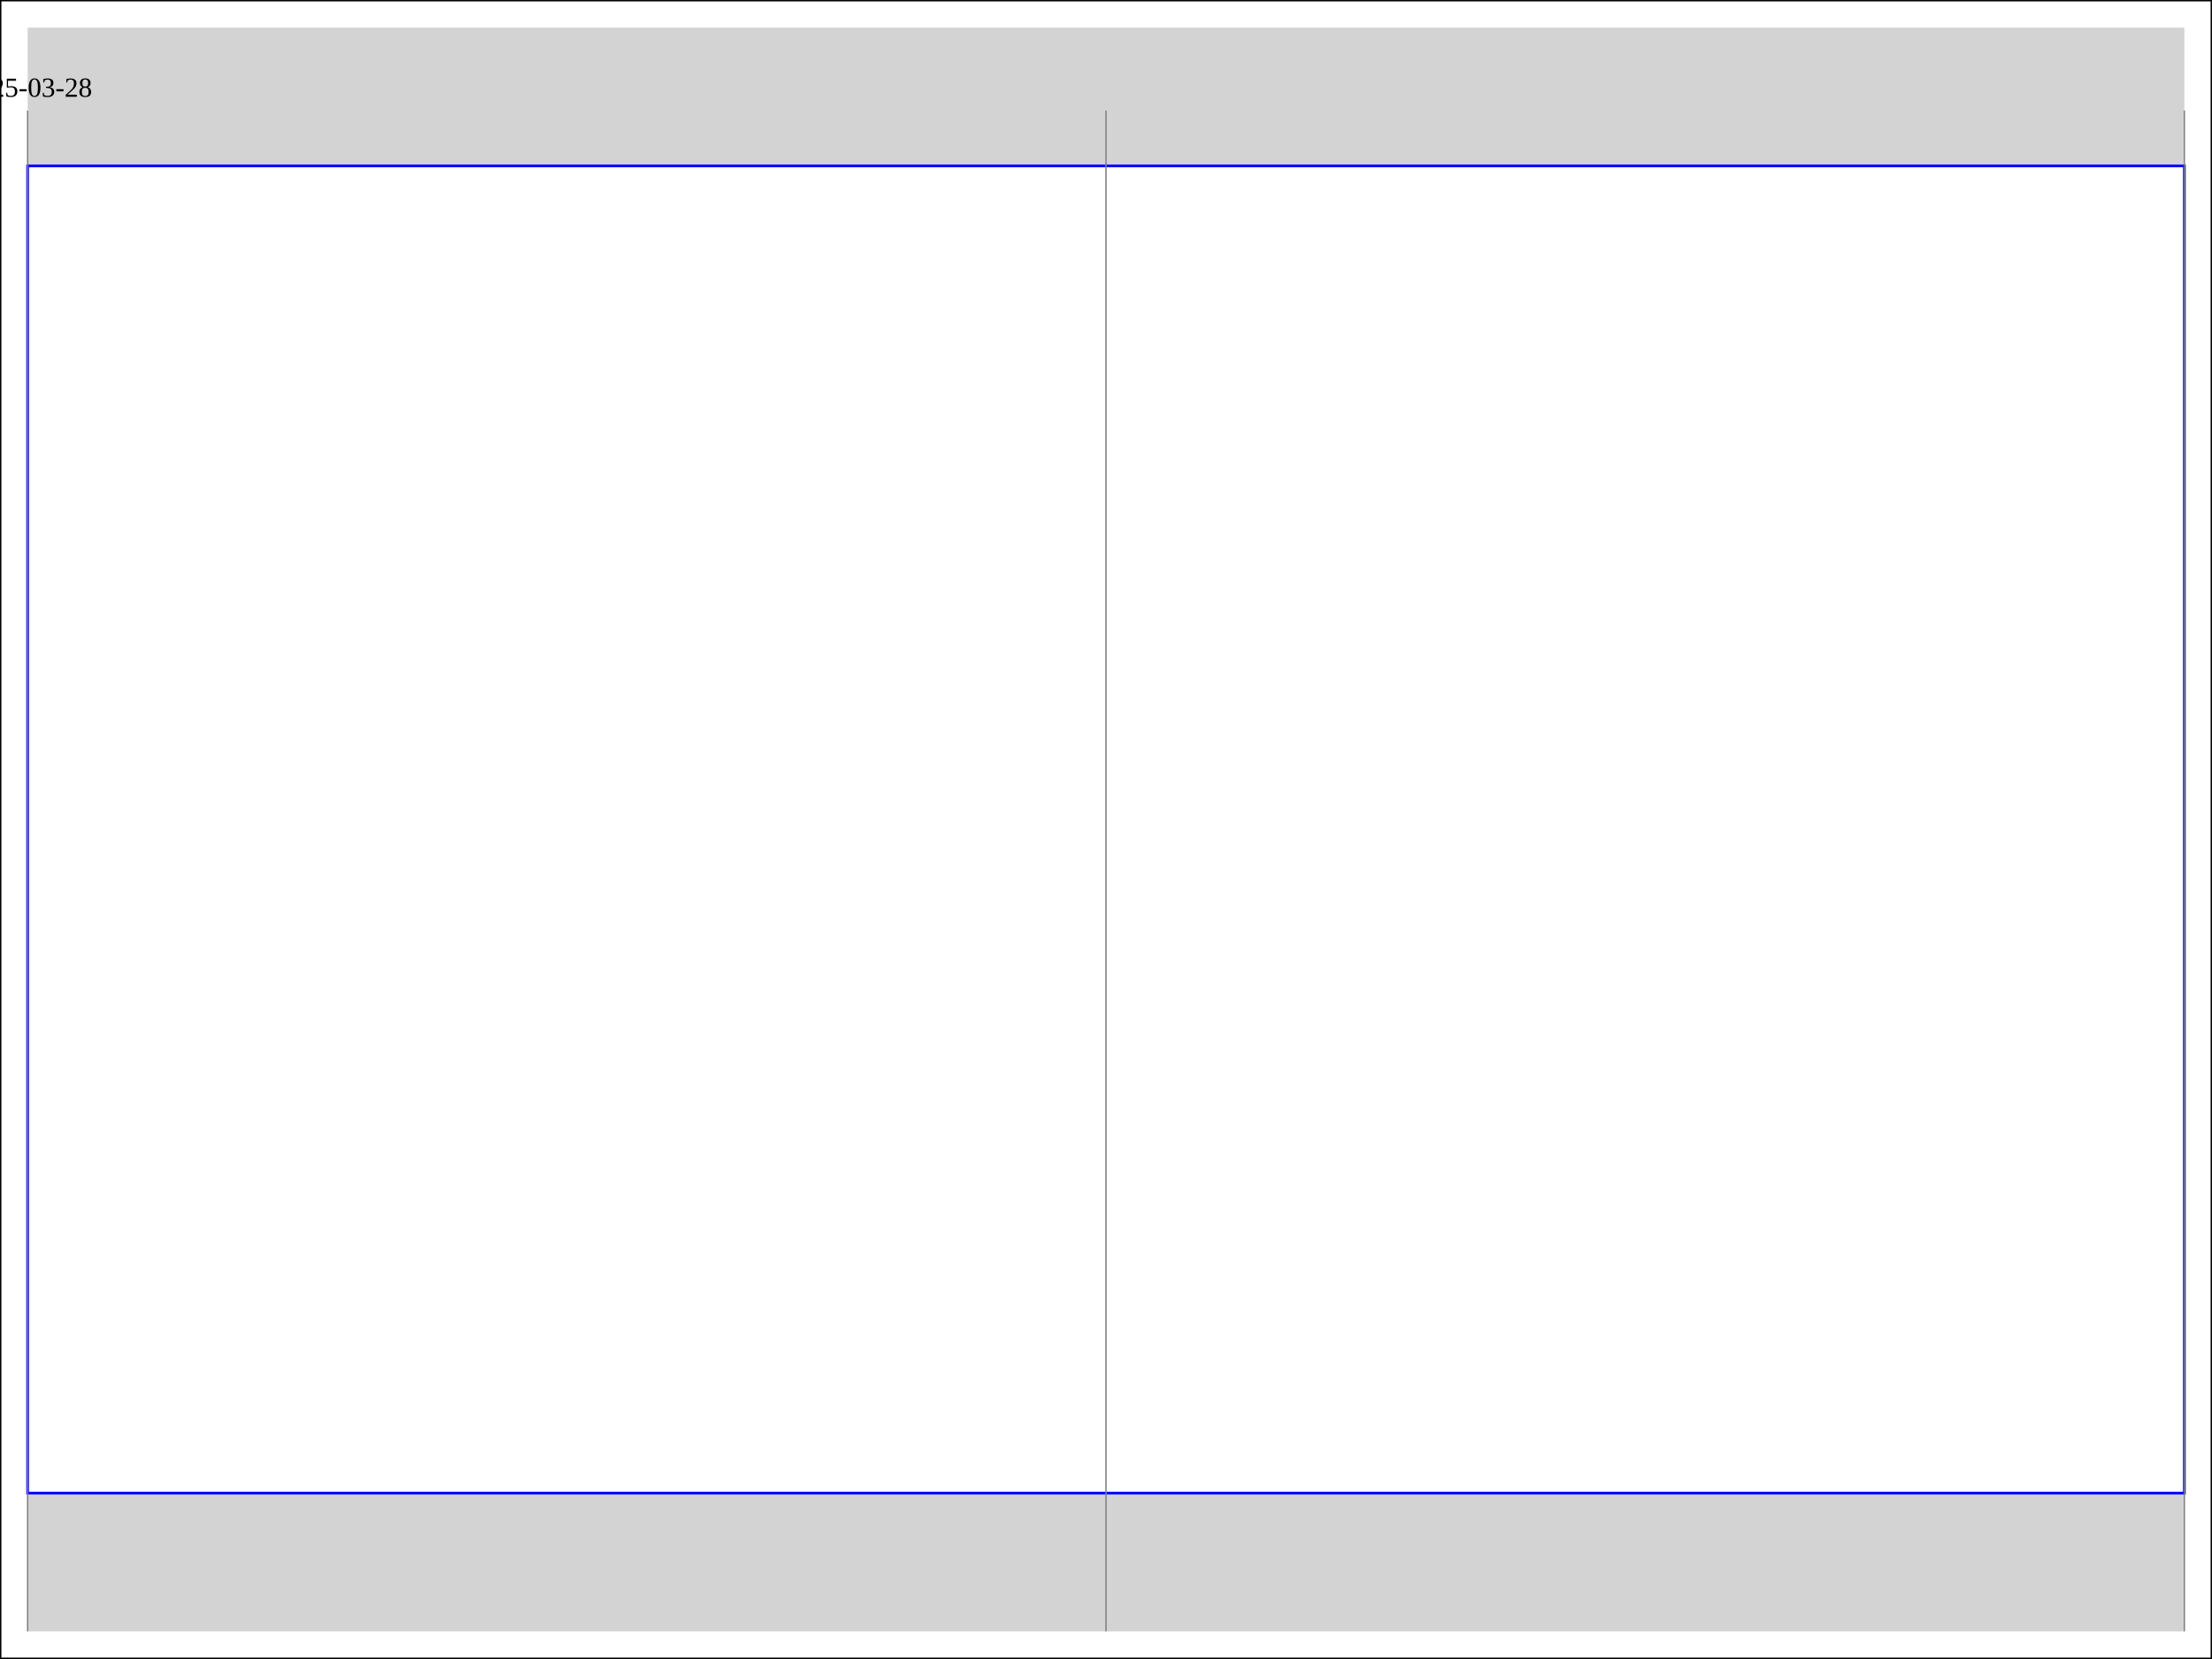
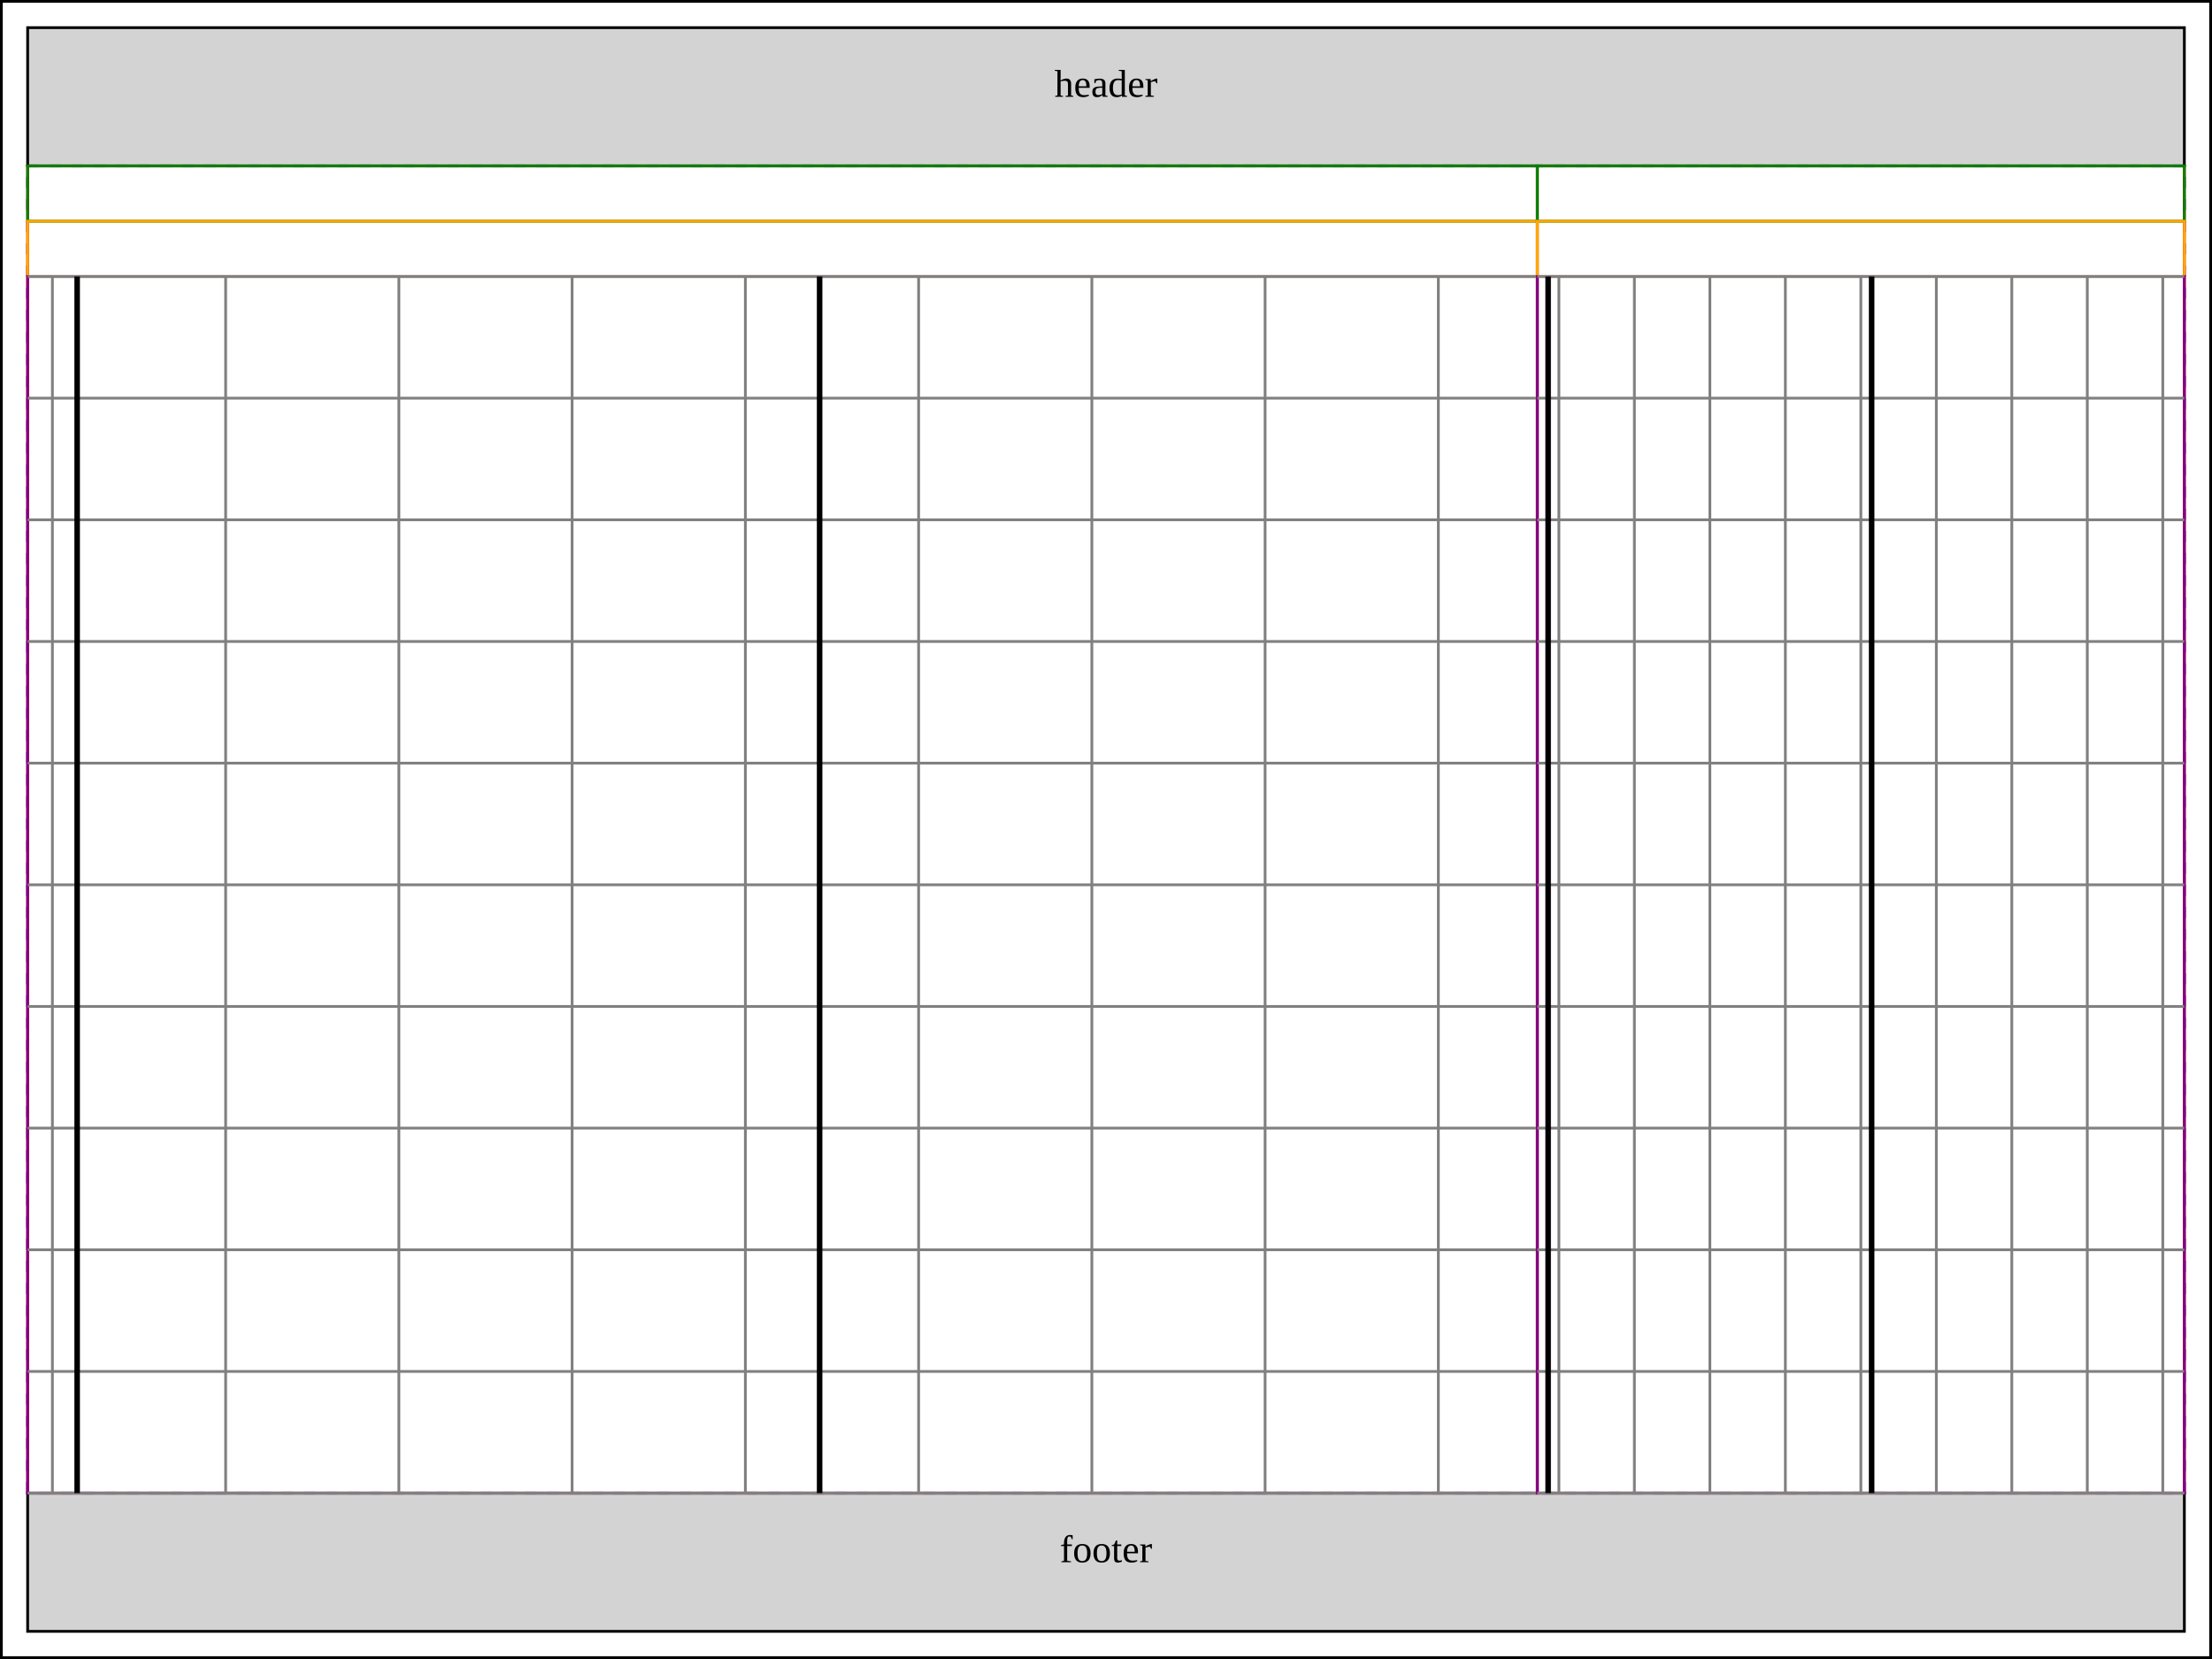
<svg xmlns="http://www.w3.org/2000/svg" baseProfile="full" height="600.0" version="1.1" width="800.0">
  <defs />
-   <rect fill="white" height="600.0" stroke="black" width="800.0" x="0" y="0" />
-   <rect fill="lightgray" height="50.0" width="780.0" x="10.0" y="10.0" />
-   <rect fill="lightgray" height="50.0" width="780.0" x="10.0" y="540.0" />
-   <rect fill="none" height="480.0" stroke="blue" width="780.0" x="10.0" y="60.0" />
-   <line stroke="gray" stroke-width="0.5" x1="10.0" x2="10.0" y1="40.0" y2="590.0" />
-   <text font-size="10" text-anchor="middle" x="10.0" y="35.0">2025-03-28</text>
-   <line stroke="gray" stroke-width="0.5" x1="400.0" x2="400.0" y1="40.0" y2="590.0" />
-   <line stroke="gray" stroke-width="0.5" x1="790.0" x2="790.0" y1="40.0" y2="590.0" />
+   <rect fill="white" height="600.0" stroke="black" stroke-width="2" width="800.0" x="0" y="0" />
+   <rect fill="lightgray" height="50.0" stroke="black" stroke-width="1" width="780.0" x="10.0" y="10.0" />
+   <text font-size="14" text-anchor="middle" x="400.0" y="35.0">header</text>
+   <rect fill="lightgray" height="50.0" stroke="black" stroke-width="1" width="780.0" x="10.0" y="540.0" />
+   <text font-size="14" text-anchor="middle" x="400.0" y="565.0">footer</text>
+   <rect fill="none" height="480.0" stroke="blue" stroke-dasharray="4" stroke-width="1" width="780.0" x="10.0" y="60.0" />
+   <rect fill="none" height="480.0" stroke="red" stroke-width="1" width="546.0" x="10.0" y="60.0" />
+   <rect fill="none" height="20.0" stroke="green" stroke-width="1" width="546.0" x="10.0" y="60.0" />
+   <rect fill="none" height="20.0" stroke="orange" stroke-width="1" width="546.0" x="10.0" y="80.0" />
+   <rect fill="none" height="440.0" stroke="purple" stroke-width="1" width="546.0" x="10.0" y="100.0" />
+   <line stroke="gray" stroke-width="1" x1="10.0" x2="556.0" y1="100.0" y2="100.0" />
+   <line stroke="gray" stroke-width="1" x1="10.0" x2="556.0" y1="144.0" y2="144.0" />
+   <line stroke="gray" stroke-width="1" x1="10.0" x2="556.0" y1="188.0" y2="188.0" />
+   <line stroke="gray" stroke-width="1" x1="10.0" x2="556.0" y1="232.0" y2="232.0" />
+   <line stroke="gray" stroke-width="1" x1="10.0" x2="556.0" y1="276.0" y2="276.0" />
+   <line stroke="gray" stroke-width="1" x1="10.0" x2="556.0" y1="320.0" y2="320.0" />
+   <line stroke="gray" stroke-width="1" x1="10.0" x2="556.0" y1="364.0" y2="364.0" />
+   <line stroke="gray" stroke-width="1" x1="10.0" x2="556.0" y1="408.0" y2="408.0" />
+   <line stroke="gray" stroke-width="1" x1="10.0" x2="556.0" y1="452.0" y2="452.0" />
+   <line stroke="gray" stroke-width="1" x1="10.0" x2="556.0" y1="496.0" y2="496.0" />
+   <line stroke="gray" stroke-width="1" x1="10.0" x2="556.0" y1="540.0" y2="540.0" />
+   <line stroke="black" stroke-width="2" x1="27.902" x2="27.902" y1="100.0" y2="540.0" />
+   <line stroke="black" stroke-width="2" x1="296.426" x2="296.426" y1="100.0" y2="540.0" />
+   <line stroke="gray" stroke-width="1" x1="18.951" x2="18.951" y1="100.0" y2="540.0" />
+   <line stroke="gray" stroke-width="1" x1="81.607" x2="81.607" y1="100.0" y2="540.0" />
+   <line stroke="gray" stroke-width="1" x1="144.262" x2="144.262" y1="100.0" y2="540.0" />
+   <line stroke="gray" stroke-width="1" x1="206.918" x2="206.918" y1="100.0" y2="540.0" />
+   <line stroke="gray" stroke-width="1" x1="269.574" x2="269.574" y1="100.0" y2="540.0" />
+   <line stroke="gray" stroke-width="1" x1="332.23" x2="332.23" y1="100.0" y2="540.0" />
+   <line stroke="gray" stroke-width="1" x1="394.885" x2="394.885" y1="100.0" y2="540.0" />
+   <line stroke="gray" stroke-width="1" x1="457.541" x2="457.541" y1="100.0" y2="540.0" />
+   <line stroke="gray" stroke-width="1" x1="520.197" x2="520.197" y1="100.0" y2="540.0" />
+   <rect fill="none" height="480.0" stroke="red" stroke-width="1" width="234.0" x="556.0" y="60.0" />
+   <rect fill="none" height="20.0" stroke="green" stroke-width="1" width="234.0" x="556.0" y="60.0" />
+   <rect fill="none" height="20.0" stroke="orange" stroke-width="1" width="234.0" x="556.0" y="80.0" />
+   <rect fill="none" height="440.0" stroke="purple" stroke-width="1" width="234.0" x="556.0" y="100.0" />
+   <line stroke="gray" stroke-width="1" x1="556.0" x2="790.0" y1="100.0" y2="100.0" />
+   <line stroke="gray" stroke-width="1" x1="556.0" x2="790.0" y1="144.0" y2="144.0" />
+   <line stroke="gray" stroke-width="1" x1="556.0" x2="790.0" y1="188.0" y2="188.0" />
+   <line stroke="gray" stroke-width="1" x1="556.0" x2="790.0" y1="232.0" y2="232.0" />
+   <line stroke="gray" stroke-width="1" x1="556.0" x2="790.0" y1="276.0" y2="276.0" />
+   <line stroke="gray" stroke-width="1" x1="556.0" x2="790.0" y1="320.0" y2="320.0" />
+   <line stroke="gray" stroke-width="1" x1="556.0" x2="790.0" y1="364.0" y2="364.0" />
+   <line stroke="gray" stroke-width="1" x1="556.0" x2="790.0" y1="408.0" y2="408.0" />
+   <line stroke="gray" stroke-width="1" x1="556.0" x2="790.0" y1="452.0" y2="452.0" />
+   <line stroke="gray" stroke-width="1" x1="556.0" x2="790.0" y1="496.0" y2="496.0" />
+   <line stroke="gray" stroke-width="1" x1="556.0" x2="790.0" y1="540.0" y2="540.0" />
+   <line stroke="black" stroke-width="2" x1="559.9" x2="559.9" y1="100.0" y2="540.0" />
+   <line stroke="black" stroke-width="2" x1="676.9" x2="676.9" y1="100.0" y2="540.0" />
+   <line stroke="gray" stroke-width="1" x1="563.8" x2="563.8" y1="100.0" y2="540.0" />
+   <line stroke="gray" stroke-width="1" x1="591.1" x2="591.1" y1="100.0" y2="540.0" />
+   <line stroke="gray" stroke-width="1" x1="618.4" x2="618.4" y1="100.0" y2="540.0" />
+   <line stroke="gray" stroke-width="1" x1="645.7" x2="645.7" y1="100.0" y2="540.0" />
+   <line stroke="gray" stroke-width="1" x1="673.0" x2="673.0" y1="100.0" y2="540.0" />
+   <line stroke="gray" stroke-width="1" x1="700.3" x2="700.3" y1="100.0" y2="540.0" />
+   <line stroke="gray" stroke-width="1" x1="727.6" x2="727.6" y1="100.0" y2="540.0" />
+   <line stroke="gray" stroke-width="1" x1="754.9" x2="754.9" y1="100.0" y2="540.0" />
+   <line stroke="gray" stroke-width="1" x1="782.2" x2="782.2" y1="100.0" y2="540.0" />
</svg>
